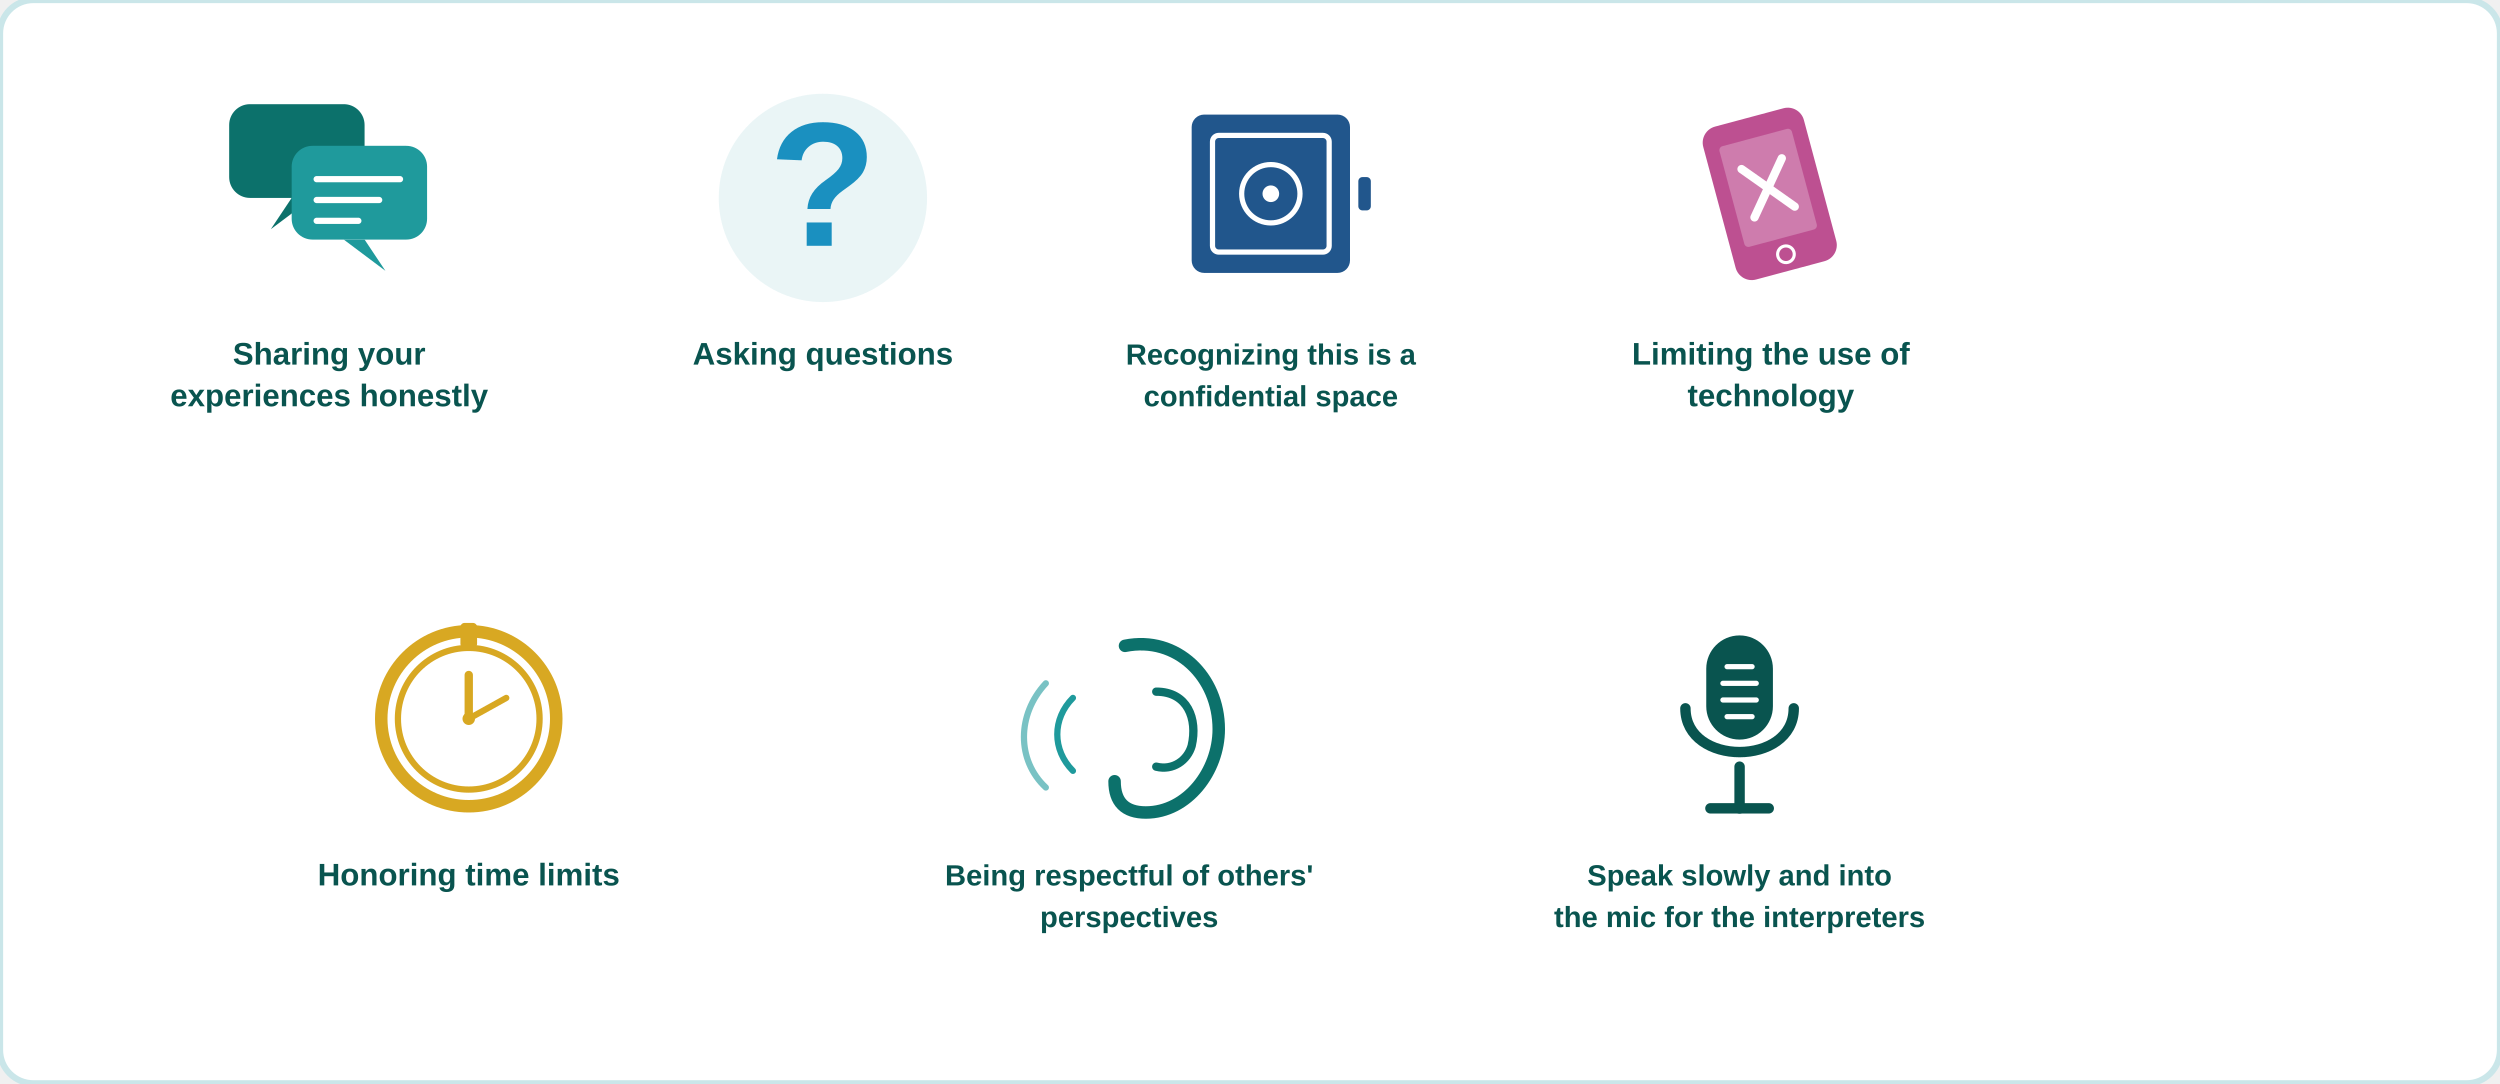
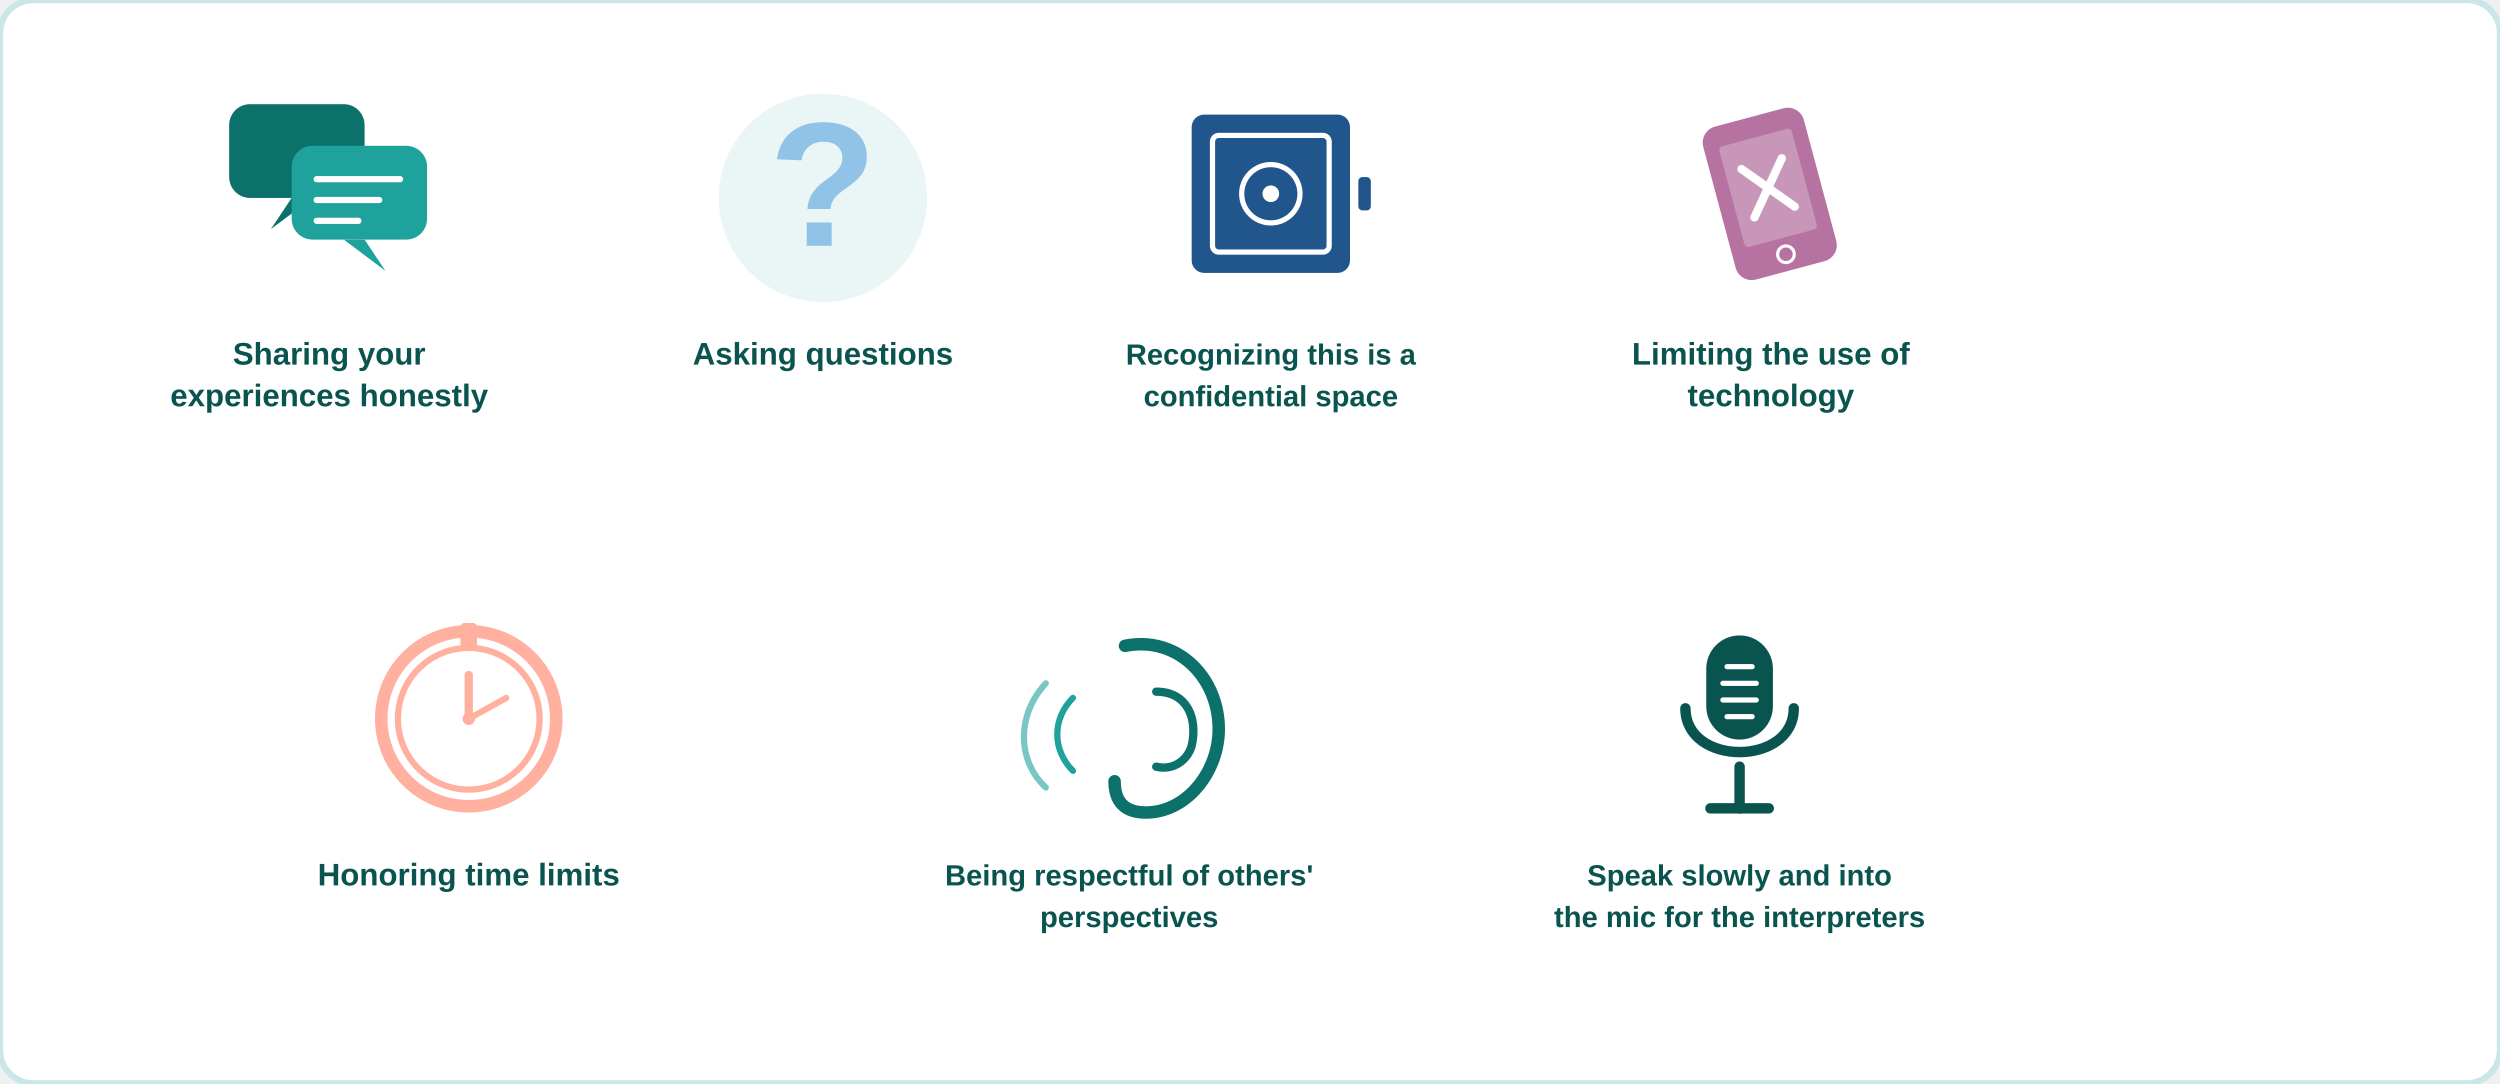
<svg xmlns="http://www.w3.org/2000/svg" viewBox="0 0 1200 520" width="1200" height="520">
  <defs>
    <style>
-       .icon-primary { fill: #1F9A9C; }
+       .icon-primary { fill: #1FA29C; }
      .icon-dark { fill: #0C716B; }
-       .icon-deep { fill: #09544F; }
-       .icon-blue { fill: #1A90C0; }
+       .icon-deep { fill: #0A544F; }
+       .icon-blue { fill: #91C2E8; }
      .icon-navy { fill: #21568C; }
-       .icon-gold { fill: #D8A822; }
-       .icon-orchid { fill: #BD5091; }
+       .icon-gold { fill: #FFB09F; }
+       .icon-orchid { fill: #B673A2; }
      .label-text {
        font-family: 'Segoe UI', 'Helvetica Neue', Arial, sans-serif;
        font-size: 15px;
        font-weight: 600;
-         fill: #09544F;
+         fill: #0A544F;
        text-anchor: middle;
      }
      .label-text-small {
        font-family: 'Segoe UI', 'Helvetica Neue', Arial, sans-serif;
        font-size: 14px;
        font-weight: 600;
-         fill: #09544F;
+         fill: #0A544F;
        text-anchor: middle;
      }
    </style>
  </defs>
  <rect width="1200" height="520" rx="16" ry="16" fill="#ffffff" stroke="#CAE6E9" stroke-width="3" />
  <g transform="translate(150, 60)">
    <rect x="-40" y="-10" width="65" height="45" rx="10" ry="10" class="icon-dark" />
    <polygon points="-10,35 -20,50 0,35" class="icon-dark" />
    <rect x="-10" y="10" width="65" height="45" rx="10" ry="10" class="icon-primary" />
    <polygon points="25,55 35,70 15,55" class="icon-primary" />
    <line x1="2" y1="26" x2="42" y2="26" stroke="#ffffff" stroke-width="3" stroke-linecap="round" />
    <line x1="2" y1="36" x2="32" y2="36" stroke="#ffffff" stroke-width="3" stroke-linecap="round" />
    <line x1="2" y1="46" x2="22" y2="46" stroke="#ffffff" stroke-width="3" stroke-linecap="round" />
    <text class="label-text" x="8" y="115">Sharing your</text>
    <text class="label-text" x="8" y="135">experiences honestly</text>
  </g>
  <g transform="translate(395, 60)">
    <circle cx="0" cy="35" r="50" fill="#CAE6E9" opacity="0.4" />
-     <text x="0" y="58" text-anchor="middle" font-family="'Segoe UI', Arial, sans-serif" font-size="85" font-weight="700" fill="#1A90C0">?</text>
+     <text x="0" y="58" text-anchor="middle" font-family="'Segoe UI', Arial, sans-serif" font-size="85" font-weight="700" fill="#91C2E8">?</text>
    <text class="label-text" x="0" y="115">Asking questions</text>
  </g>
  <g transform="translate(610, 60)">
    <rect x="-38" y="-5" width="76" height="76" rx="6" ry="6" class="icon-navy" />
    <rect x="-28" y="5" width="56" height="56" rx="3" ry="3" fill="none" stroke="#ffffff" stroke-width="2.5" />
    <circle cx="0" cy="33" r="14" fill="none" stroke="#ffffff" stroke-width="2.5" />
    <circle cx="0" cy="33" r="4" fill="#ffffff" />
    <rect x="42" y="25" width="6" height="16" rx="2" ry="2" class="icon-navy" />
    <text class="label-text-small" x="0" y="115">Recognizing this is a</text>
    <text class="label-text-small" x="0" y="135">confidential space</text>
  </g>
  <g transform="translate(850, 60)">
    <g transform="rotate(-15, 0, 35)">
      <rect x="-25" y="-5" width="50" height="76" rx="8" ry="8" class="icon-orchid" />
      <rect x="-18" y="5" width="36" height="50" rx="2" ry="2" fill="#ffffff" opacity="0.25" />
      <line x1="-10" y1="18" x2="10" y2="42" stroke="#ffffff" stroke-width="4" stroke-linecap="round" />
      <line x1="10" y1="18" x2="-10" y2="42" stroke="#ffffff" stroke-width="4" stroke-linecap="round" />
      <circle cx="0" cy="63" r="4" fill="none" stroke="#ffffff" stroke-width="1.5" />
    </g>
    <text class="label-text" x="0" y="115">Limiting the use of</text>
    <text class="label-text" x="0" y="135">technology</text>
  </g>
  <g transform="translate(225, 310)">
-     <circle cx="0" cy="35" r="42" fill="none" stroke="#D8A822" stroke-width="6" />
-     <rect x="-4" y="-11" width="8" height="12" rx="2" ry="2" fill="#D8A822" />
-     <circle cx="0" cy="35" r="34" fill="none" stroke="#D8A822" stroke-width="3" />
-     <line x1="0" y1="35" x2="0" y2="14" stroke="#D8A822" stroke-width="4" stroke-linecap="round" />
-     <line x1="0" y1="35" x2="18" y2="25" stroke="#D8A822" stroke-width="3" stroke-linecap="round" />
-     <circle cx="0" cy="35" r="3" fill="#D8A822" />
+     <circle cx="0" cy="35" r="42" fill="none" stroke="#FFB09F" stroke-width="6" />
+     <rect x="-4" y="-11" width="8" height="12" rx="2" ry="2" fill="#FFB09F" />
+     <circle cx="0" cy="35" r="34" fill="none" stroke="#FFB09F" stroke-width="3" />
+     <line x1="0" y1="35" x2="0" y2="14" stroke="#FFB09F" stroke-width="4" stroke-linecap="round" />
+     <line x1="0" y1="35" x2="18" y2="25" stroke="#FFB09F" stroke-width="3" stroke-linecap="round" />
+     <circle cx="0" cy="35" r="3" fill="#FFB09F" />
    <text class="label-text" x="0" y="115">Honoring time limits</text>
  </g>
  <g transform="translate(530, 310)">
    <path d="M10,0 C35,-5 55,15 55,40 C55,60 40,80 20,80 C10,80 5,75 5,65" fill="none" stroke="#0C716B" stroke-width="6" stroke-linecap="round" />
    <path d="M25,22 C40,22 45,35 42,48 C40,55 33,60 25,58" fill="none" stroke="#0C716B" stroke-width="4" stroke-linecap="round" />
-     <path d="M-15,25 C-25,35 -25,50 -15,60" fill="none" stroke="#1F9A9C" stroke-width="3" stroke-linecap="round" />
-     <path d="M-28,18 C-42,33 -42,55 -28,68" fill="none" stroke="#1F9A9C" stroke-width="3" stroke-linecap="round" opacity="0.6" />
+     <path d="M-15,25 C-25,35 -25,50 -15,60" fill="none" stroke="#1FA29C" stroke-width="3" stroke-linecap="round" />
+     <path d="M-28,18 C-42,33 -42,55 -28,68" fill="none" stroke="#1FA29C" stroke-width="3" stroke-linecap="round" opacity="0.6" />
    <text class="label-text-small" x="12" y="115">Being respectful of others'</text>
    <text class="label-text-small" x="12" y="135">perspectives</text>
  </g>
  <g transform="translate(835, 310)">
    <rect x="-16" y="-5" width="32" height="50" rx="16" ry="16" class="icon-deep" />
    <line x1="-6" y1="10" x2="6" y2="10" stroke="#ffffff" stroke-width="2.5" stroke-linecap="round" />
    <line x1="-8" y1="18" x2="8" y2="18" stroke="#ffffff" stroke-width="2.5" stroke-linecap="round" />
    <line x1="-8" y1="26" x2="8" y2="26" stroke="#ffffff" stroke-width="2.5" stroke-linecap="round" />
    <line x1="-6" y1="34" x2="6" y2="34" stroke="#ffffff" stroke-width="2.5" stroke-linecap="round" />
-     <path d="M-26,30 C-26,58 26,58 26,30" fill="none" stroke="#09544F" stroke-width="5" stroke-linecap="round" />
-     <line x1="0" y1="58" x2="0" y2="78" stroke="#09544F" stroke-width="5" stroke-linecap="round" />
-     <line x1="-14" y1="78" x2="14" y2="78" stroke="#09544F" stroke-width="5" stroke-linecap="round" />
+     <path d="M-26,30 C-26,58 26,58 26,30" fill="none" stroke="#0A544F" stroke-width="5" stroke-linecap="round" />
+     <line x1="0" y1="58" x2="0" y2="78" stroke="#0A544F" stroke-width="5" stroke-linecap="round" />
+     <line x1="-14" y1="78" x2="14" y2="78" stroke="#0A544F" stroke-width="5" stroke-linecap="round" />
    <text class="label-text-small" x="0" y="115">Speak slowly and into</text>
    <text class="label-text-small" x="0" y="135">the mic for the interpreters</text>
  </g>
</svg>
